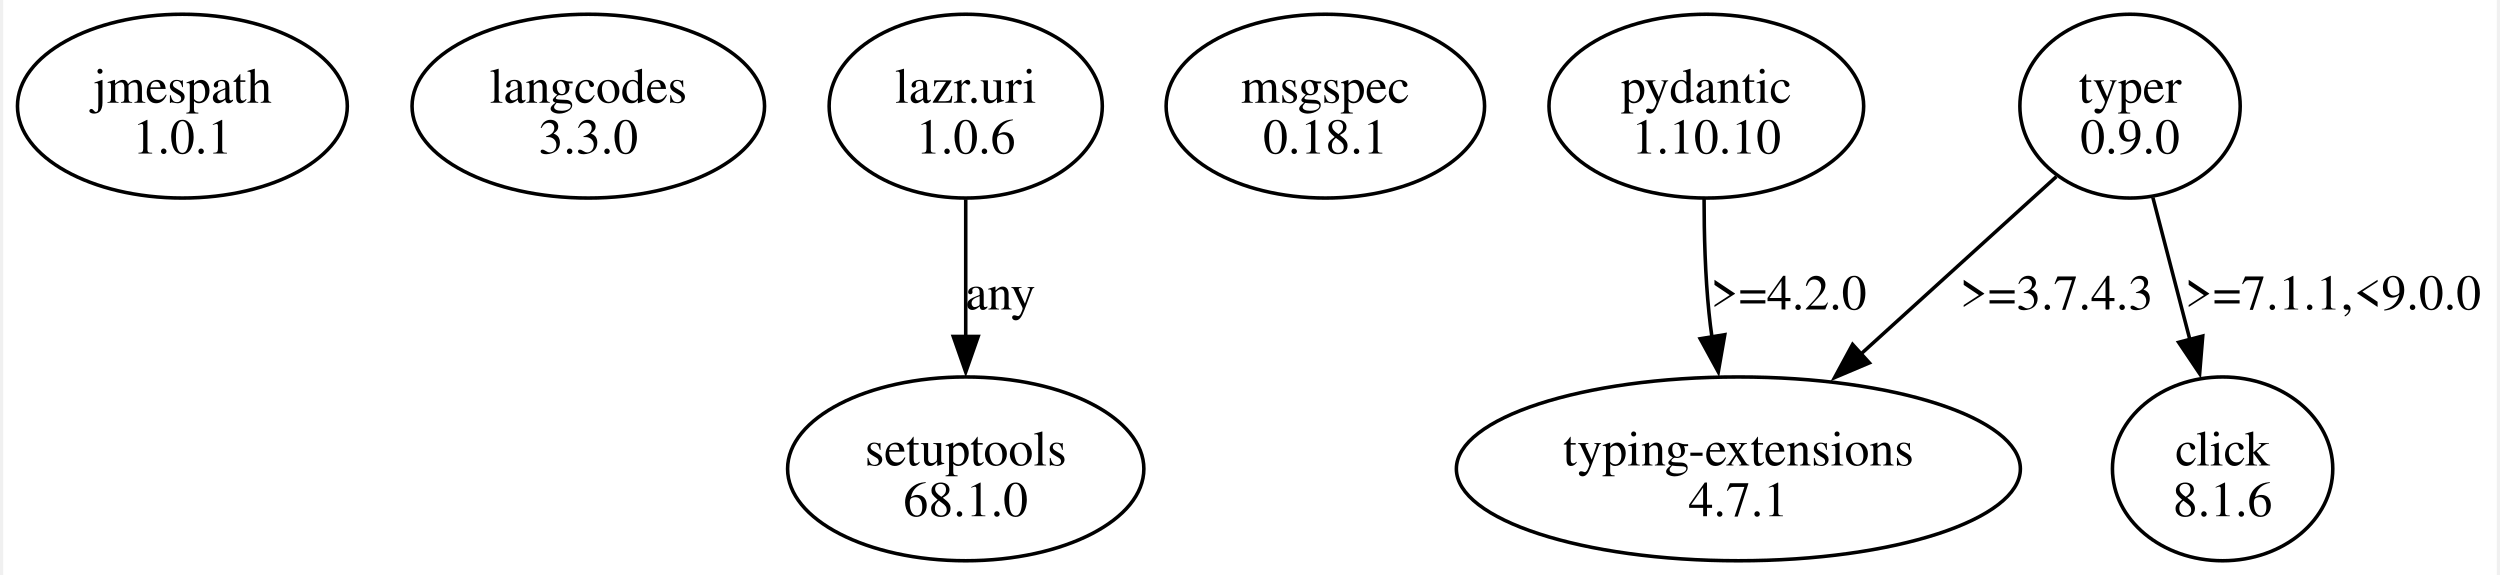
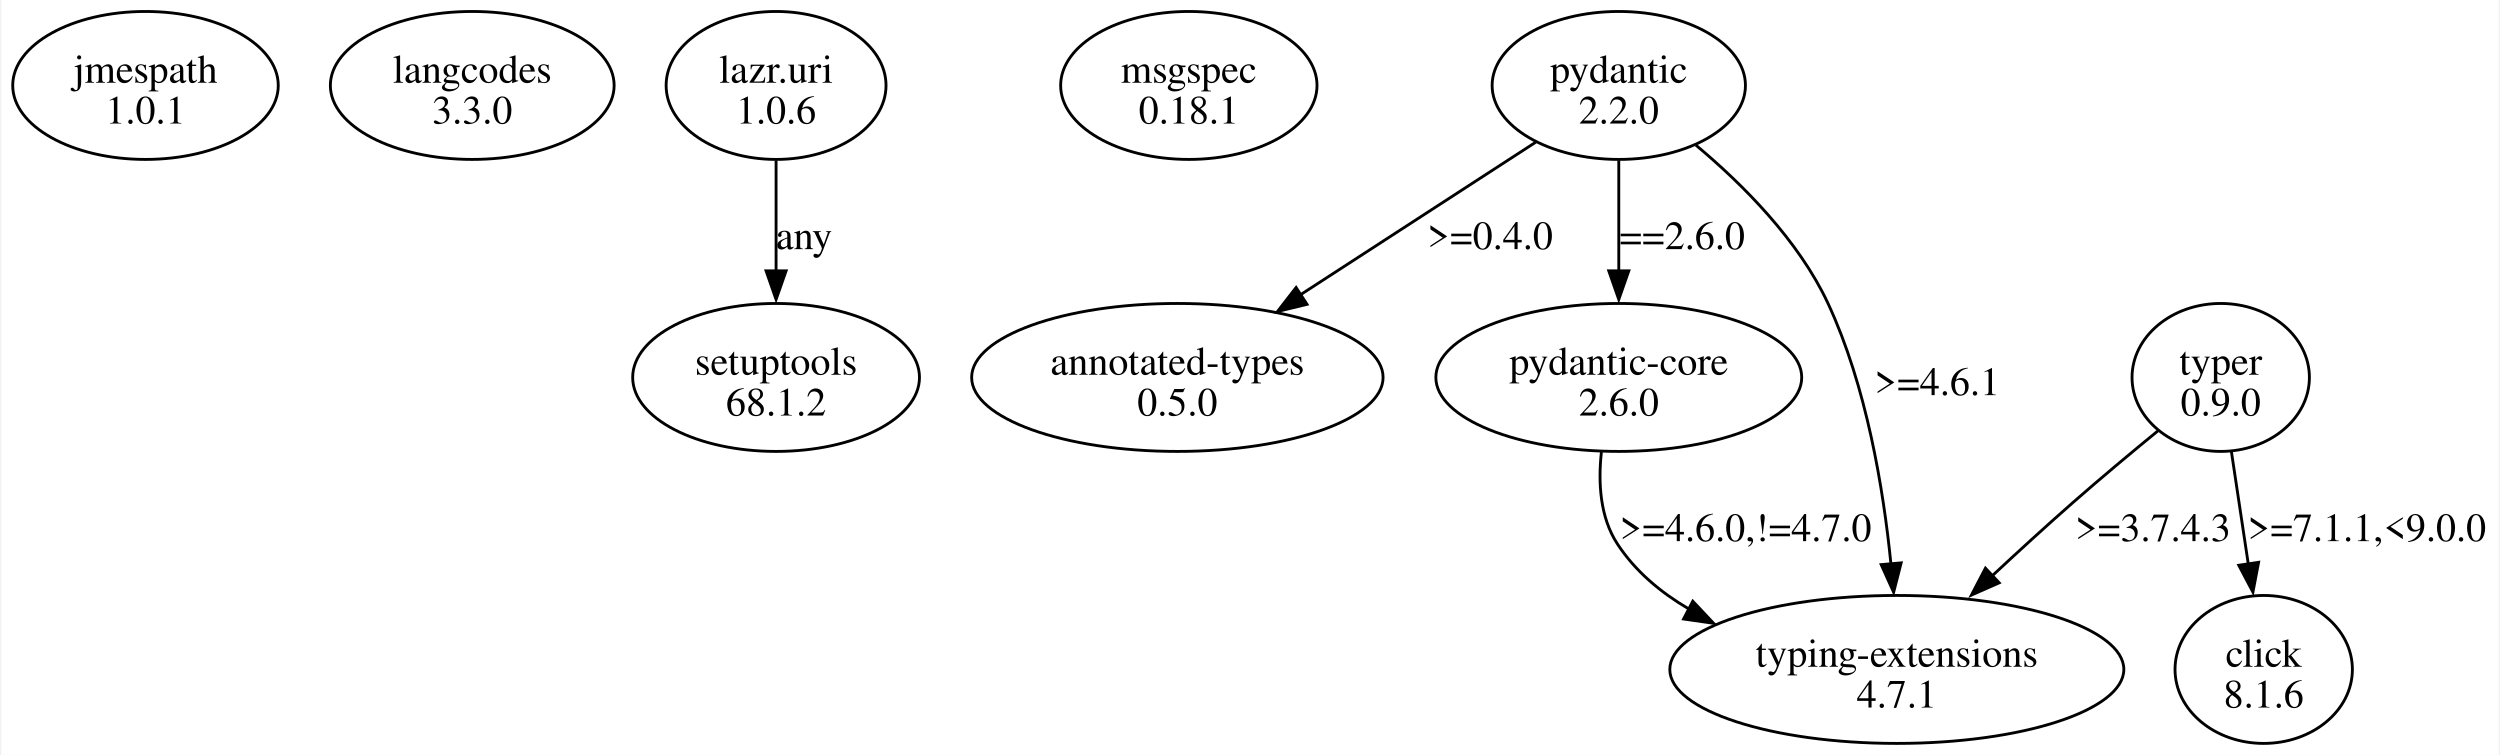
- <svg xmlns="http://www.w3.org/2000/svg" width="700pt" height="161pt" viewBox="0.00 0.00 700.32 161.49">
-   <g id="graph0" class="graph" transform="scale(1 1) rotate(0) translate(4 157.49)">
-     <polygon fill="white" stroke="none" points="-4,4 -4,-157.49 696.32,-157.49 696.32,4 -4,4" />
+ <svg xmlns="http://www.w3.org/2000/svg" width="871pt" height="263pt" viewBox="0.00 0.00 871.32 263.36">
+   <g id="graph0" class="graph" transform="scale(1 1) rotate(0) translate(4 259.36)">
+     <polygon fill="white" stroke="none" points="-4,4 -4,-259.36 867.32,-259.36 867.32,4 -4,4" />
    <g id="node1" class="node">
-       <ellipse fill="none" stroke="black" cx="46.32" cy="-127.68" rx="46.32" ry="25.81" />
-       <text text-anchor="middle" x="46.32" y="-128.63" font-family="Times,serif" font-size="14.00">jmespath</text>
-       <text text-anchor="middle" x="46.32" y="-114.38" font-family="Times,serif" font-size="14.00">1.0.1</text>
+       <ellipse fill="none" stroke="black" cx="46.32" cy="-229.55" rx="46.32" ry="25.81" />
+       <text text-anchor="middle" x="46.32" y="-230.5" font-family="Times,serif" font-size="14.00">jmespath</text>
+       <text text-anchor="middle" x="46.32" y="-216.25" font-family="Times,serif" font-size="14.00">1.0.1</text>
    </g>
    <g id="node2" class="node">
-       <ellipse fill="none" stroke="black" cx="160.32" cy="-127.68" rx="49.5" ry="25.81" />
-       <text text-anchor="middle" x="160.32" y="-128.63" font-family="Times,serif" font-size="14.00">langcodes</text>
-       <text text-anchor="middle" x="160.32" y="-114.38" font-family="Times,serif" font-size="14.00">3.3.0</text>
+       <ellipse fill="none" stroke="black" cx="160.32" cy="-229.55" rx="49.5" ry="25.81" />
+       <text text-anchor="middle" x="160.32" y="-230.5" font-family="Times,serif" font-size="14.00">langcodes</text>
+       <text text-anchor="middle" x="160.32" y="-216.25" font-family="Times,serif" font-size="14.00">3.3.0</text>
    </g>
    <g id="node3" class="node">
-       <ellipse fill="none" stroke="black" cx="266.32" cy="-127.68" rx="38.36" ry="25.81" />
-       <text text-anchor="middle" x="266.32" y="-128.63" font-family="Times,serif" font-size="14.00">lazr.uri</text>
-       <text text-anchor="middle" x="266.32" y="-114.38" font-family="Times,serif" font-size="14.00">1.0.6</text>
+       <ellipse fill="none" stroke="black" cx="266.32" cy="-229.55" rx="38.36" ry="25.81" />
+       <text text-anchor="middle" x="266.32" y="-230.5" font-family="Times,serif" font-size="14.00">lazr.uri</text>
+       <text text-anchor="middle" x="266.32" y="-216.25" font-family="Times,serif" font-size="14.00">1.0.6</text>
    </g>
    <g id="node4" class="node">
-       <ellipse fill="none" stroke="black" cx="266.32" cy="-25.81" rx="50.03" ry="25.81" />
-       <text text-anchor="middle" x="266.32" y="-26.76" font-family="Times,serif" font-size="14.00">setuptools</text>
-       <text text-anchor="middle" x="266.32" y="-12.51" font-family="Times,serif" font-size="14.00">68.1.0</text>
+       <ellipse fill="none" stroke="black" cx="266.32" cy="-127.68" rx="50.03" ry="25.81" />
+       <text text-anchor="middle" x="266.32" y="-128.63" font-family="Times,serif" font-size="14.00">setuptools</text>
+       <text text-anchor="middle" x="266.32" y="-114.38" font-family="Times,serif" font-size="14.00">68.1.2</text>
    </g>
    <g id="edge1" class="edge">
-       <path fill="none" stroke="black" d="M266.32,-101.48C266.32,-89.77 266.32,-75.63 266.32,-62.82" />
-       <polygon fill="black" stroke="black" points="269.82,-63 266.32,-53 262.82,-63 269.82,-63" />
-       <text text-anchor="middle" x="276.07" y="-70.57" font-family="Times,serif" font-size="14.00">any</text>
+       <path fill="none" stroke="black" d="M266.32,-203.35C266.32,-191.64 266.32,-177.5 266.32,-164.69" />
+       <polygon fill="black" stroke="black" points="269.82,-164.87 266.32,-154.87 262.82,-164.87 269.82,-164.87" />
+       <text text-anchor="middle" x="276.07" y="-172.44" font-family="Times,serif" font-size="14.00">any</text>
    </g>
    <g id="node5" class="node">
-       <ellipse fill="none" stroke="black" cx="367.32" cy="-127.68" rx="44.72" ry="25.81" />
-       <text text-anchor="middle" x="367.32" y="-128.63" font-family="Times,serif" font-size="14.00">msgspec</text>
-       <text text-anchor="middle" x="367.32" y="-114.38" font-family="Times,serif" font-size="14.00">0.18.1</text>
+       <ellipse fill="none" stroke="black" cx="410.32" cy="-229.55" rx="44.72" ry="25.81" />
+       <text text-anchor="middle" x="410.32" y="-230.5" font-family="Times,serif" font-size="14.00">msgspec</text>
+       <text text-anchor="middle" x="410.32" y="-216.25" font-family="Times,serif" font-size="14.00">0.18.1</text>
    </g>
    <g id="node6" class="node">
-       <ellipse fill="none" stroke="black" cx="474.32" cy="-127.68" rx="44.19" ry="25.81" />
-       <text text-anchor="middle" x="474.32" y="-128.63" font-family="Times,serif" font-size="14.00">pydantic</text>
-       <text text-anchor="middle" x="474.32" y="-114.38" font-family="Times,serif" font-size="14.00">1.10.10</text>
+       <ellipse fill="none" stroke="black" cx="560.32" cy="-229.55" rx="44.19" ry="25.81" />
+       <text text-anchor="middle" x="560.32" y="-230.5" font-family="Times,serif" font-size="14.00">pydantic</text>
+       <text text-anchor="middle" x="560.32" y="-216.25" font-family="Times,serif" font-size="14.00">2.2.0</text>
    </g>
    <g id="node7" class="node">
-       <ellipse fill="none" stroke="black" cx="483.32" cy="-25.81" rx="79.2" ry="25.81" />
-       <text text-anchor="middle" x="483.32" y="-26.76" font-family="Times,serif" font-size="14.00">typing-extensions</text>
-       <text text-anchor="middle" x="483.32" y="-12.51" font-family="Times,serif" font-size="14.00">4.7.1</text>
+       <ellipse fill="none" stroke="black" cx="406.32" cy="-127.68" rx="71.77" ry="25.81" />
+       <text text-anchor="middle" x="406.32" y="-128.63" font-family="Times,serif" font-size="14.00">annotated-types</text>
+       <text text-anchor="middle" x="406.32" y="-114.38" font-family="Times,serif" font-size="14.00">0.5.0</text>
    </g>
    <g id="edge2" class="edge">
-       <path fill="none" stroke="black" d="M473.69,-101.63C473.69,-91.64 474,-80.07 475.07,-69.62 475.29,-67.38 475.58,-65.09 475.91,-62.78" />
-       <polygon fill="black" stroke="black" points="479.5,-63.49 477.68,-53.05 472.6,-62.35 479.5,-63.49" />
-       <text text-anchor="middle" x="497.44" y="-70.57" font-family="Times,serif" font-size="14.00">&gt;=4.2.0</text>
+       <path fill="none" stroke="black" d="M531.35,-209.76C508.2,-194.75 475.41,-173.49 449.22,-156.5" />
+       <polygon fill="black" stroke="black" points="451.55,-153.19 441.25,-150.69 447.74,-159.06 451.55,-153.19" />
+       <text text-anchor="middle" x="515.44" y="-172.44" font-family="Times,serif" font-size="14.00">&gt;=0.4.0</text>
    </g>
    <g id="node8" class="node">
-       <ellipse fill="none" stroke="black" cx="593.32" cy="-127.68" rx="30.94" ry="25.81" />
-       <text text-anchor="middle" x="593.32" y="-128.63" font-family="Times,serif" font-size="14.00">typer</text>
-       <text text-anchor="middle" x="593.32" y="-114.38" font-family="Times,serif" font-size="14.00">0.9.0</text>
+       <ellipse fill="none" stroke="black" cx="560.32" cy="-127.68" rx="63.82" ry="25.81" />
+       <text text-anchor="middle" x="560.32" y="-128.63" font-family="Times,serif" font-size="14.00">pydantic-core</text>
+       <text text-anchor="middle" x="560.32" y="-114.38" font-family="Times,serif" font-size="14.00">2.6.0</text>
+     </g>
+     <g id="edge3" class="edge">
+       <path fill="none" stroke="black" d="M560.32,-203.35C560.32,-191.64 560.32,-177.5 560.32,-164.69" />
+       <polygon fill="black" stroke="black" points="563.82,-164.87 560.32,-154.87 556.82,-164.87 563.82,-164.87" />
+       <text text-anchor="middle" x="582.44" y="-172.44" font-family="Times,serif" font-size="14.00">==2.6.0</text>
+     </g>
+     <g id="node9" class="node">
+       <ellipse fill="none" stroke="black" cx="657.32" cy="-25.81" rx="79.2" ry="25.81" />
+       <text text-anchor="middle" x="657.32" y="-26.76" font-family="Times,serif" font-size="14.00">typing-extensions</text>
+       <text text-anchor="middle" x="657.32" y="-12.51" font-family="Times,serif" font-size="14.00">4.7.1</text>
    </g>
    <g id="edge4" class="edge">
-       <path fill="none" stroke="black" d="M572.63,-107.89C557.08,-93.78 535.45,-74.14 517.37,-57.73" />
-       <polygon fill="black" stroke="black" points="520.11,-55.58 510.35,-51.45 515.4,-60.76 520.11,-55.58" />
-       <text text-anchor="middle" x="572.69" y="-70.57" font-family="Times,serif" font-size="14.00">&gt;=3.7.4.3</text>
+       <path fill="none" stroke="black" d="M587.24,-208.7C603.51,-195.1 623.03,-175.57 633.32,-153.49 646.73,-124.68 652.65,-88.85 655.26,-62.66" />
+       <polygon fill="black" stroke="black" points="658.83,-62.99 656.21,-52.72 651.86,-62.38 658.83,-62.99" />
+       <text text-anchor="middle" x="671.44" y="-121.5" font-family="Times,serif" font-size="14.00">&gt;=4.6.1</text>
    </g>
-     <g id="node9" class="node">
-       <ellipse fill="none" stroke="black" cx="619.32" cy="-25.81" rx="30.94" ry="25.81" />
-       <text text-anchor="middle" x="619.32" y="-26.76" font-family="Times,serif" font-size="14.00">click</text>
-       <text text-anchor="middle" x="619.32" y="-12.51" font-family="Times,serif" font-size="14.00">8.1.6</text>
+     <g id="edge5" class="edge">
+       <path fill="none" stroke="black" d="M554.26,-101.65C553.09,-90.99 553.75,-78.91 559.82,-69.62 566.02,-60.12 574.86,-52.71 584.7,-46.94" />
+       <polygon fill="black" stroke="black" points="586.14,-49.62 593.4,-41.9 582.91,-43.41 586.14,-49.62" />
+       <text text-anchor="middle" x="604.57" y="-70.57" font-family="Times,serif" font-size="14.00">&gt;=4.6.0,!=4.7.0</text>
    </g>
-     <g id="edge3" class="edge">
-       <path fill="none" stroke="black" d="M599.74,-101.99C602.87,-89.99 606.68,-75.34 610.11,-62.18" />
-       <polygon fill="black" stroke="black" points="613.74,-63.12 612.87,-52.56 606.97,-61.35 613.74,-63.12" />
-       <text text-anchor="middle" x="650.32" y="-70.57" font-family="Times,serif" font-size="14.00">&gt;=7.1.1,&lt;9.0.0</text>
+     <g id="node10" class="node">
+       <ellipse fill="none" stroke="black" cx="770.32" cy="-127.68" rx="30.94" ry="25.81" />
+       <text text-anchor="middle" x="770.32" y="-128.63" font-family="Times,serif" font-size="14.00">typer</text>
+       <text text-anchor="middle" x="770.32" y="-114.38" font-family="Times,serif" font-size="14.00">0.9.0</text>
+     </g>
+     <g id="edge7" class="edge">
+       <path fill="none" stroke="black" d="M748.42,-109.05C739.11,-101.43 728.2,-92.33 718.57,-83.87 709.19,-75.64 699.21,-66.51 690.1,-58.01" />
+       <polygon fill="black" stroke="black" points="693.03,-56.03 683.34,-51.75 688.24,-61.14 693.03,-56.03" />
+       <text text-anchor="middle" x="746.69" y="-70.57" font-family="Times,serif" font-size="14.00">&gt;=3.7.4.3</text>
+     </g>
+     <g id="node11" class="node">
+       <ellipse fill="none" stroke="black" cx="785.32" cy="-25.81" rx="30.94" ry="25.81" />
+       <text text-anchor="middle" x="785.32" y="-26.76" font-family="Times,serif" font-size="14.00">click</text>
+       <text text-anchor="middle" x="785.32" y="-12.51" font-family="Times,serif" font-size="14.00">8.1.6</text>
+     </g>
+     <g id="edge6" class="edge">
+       <path fill="none" stroke="black" d="M774.06,-101.73C775.85,-89.82 778.03,-75.34 779.98,-62.31" />
+       <polygon fill="black" stroke="black" points="783.54,-63.19 781.56,-52.78 776.62,-62.15 783.54,-63.19" />
+       <text text-anchor="middle" x="821.32" y="-70.57" font-family="Times,serif" font-size="14.00">&gt;=7.1.1,&lt;9.0.0</text>
    </g>
  </g>
</svg>
